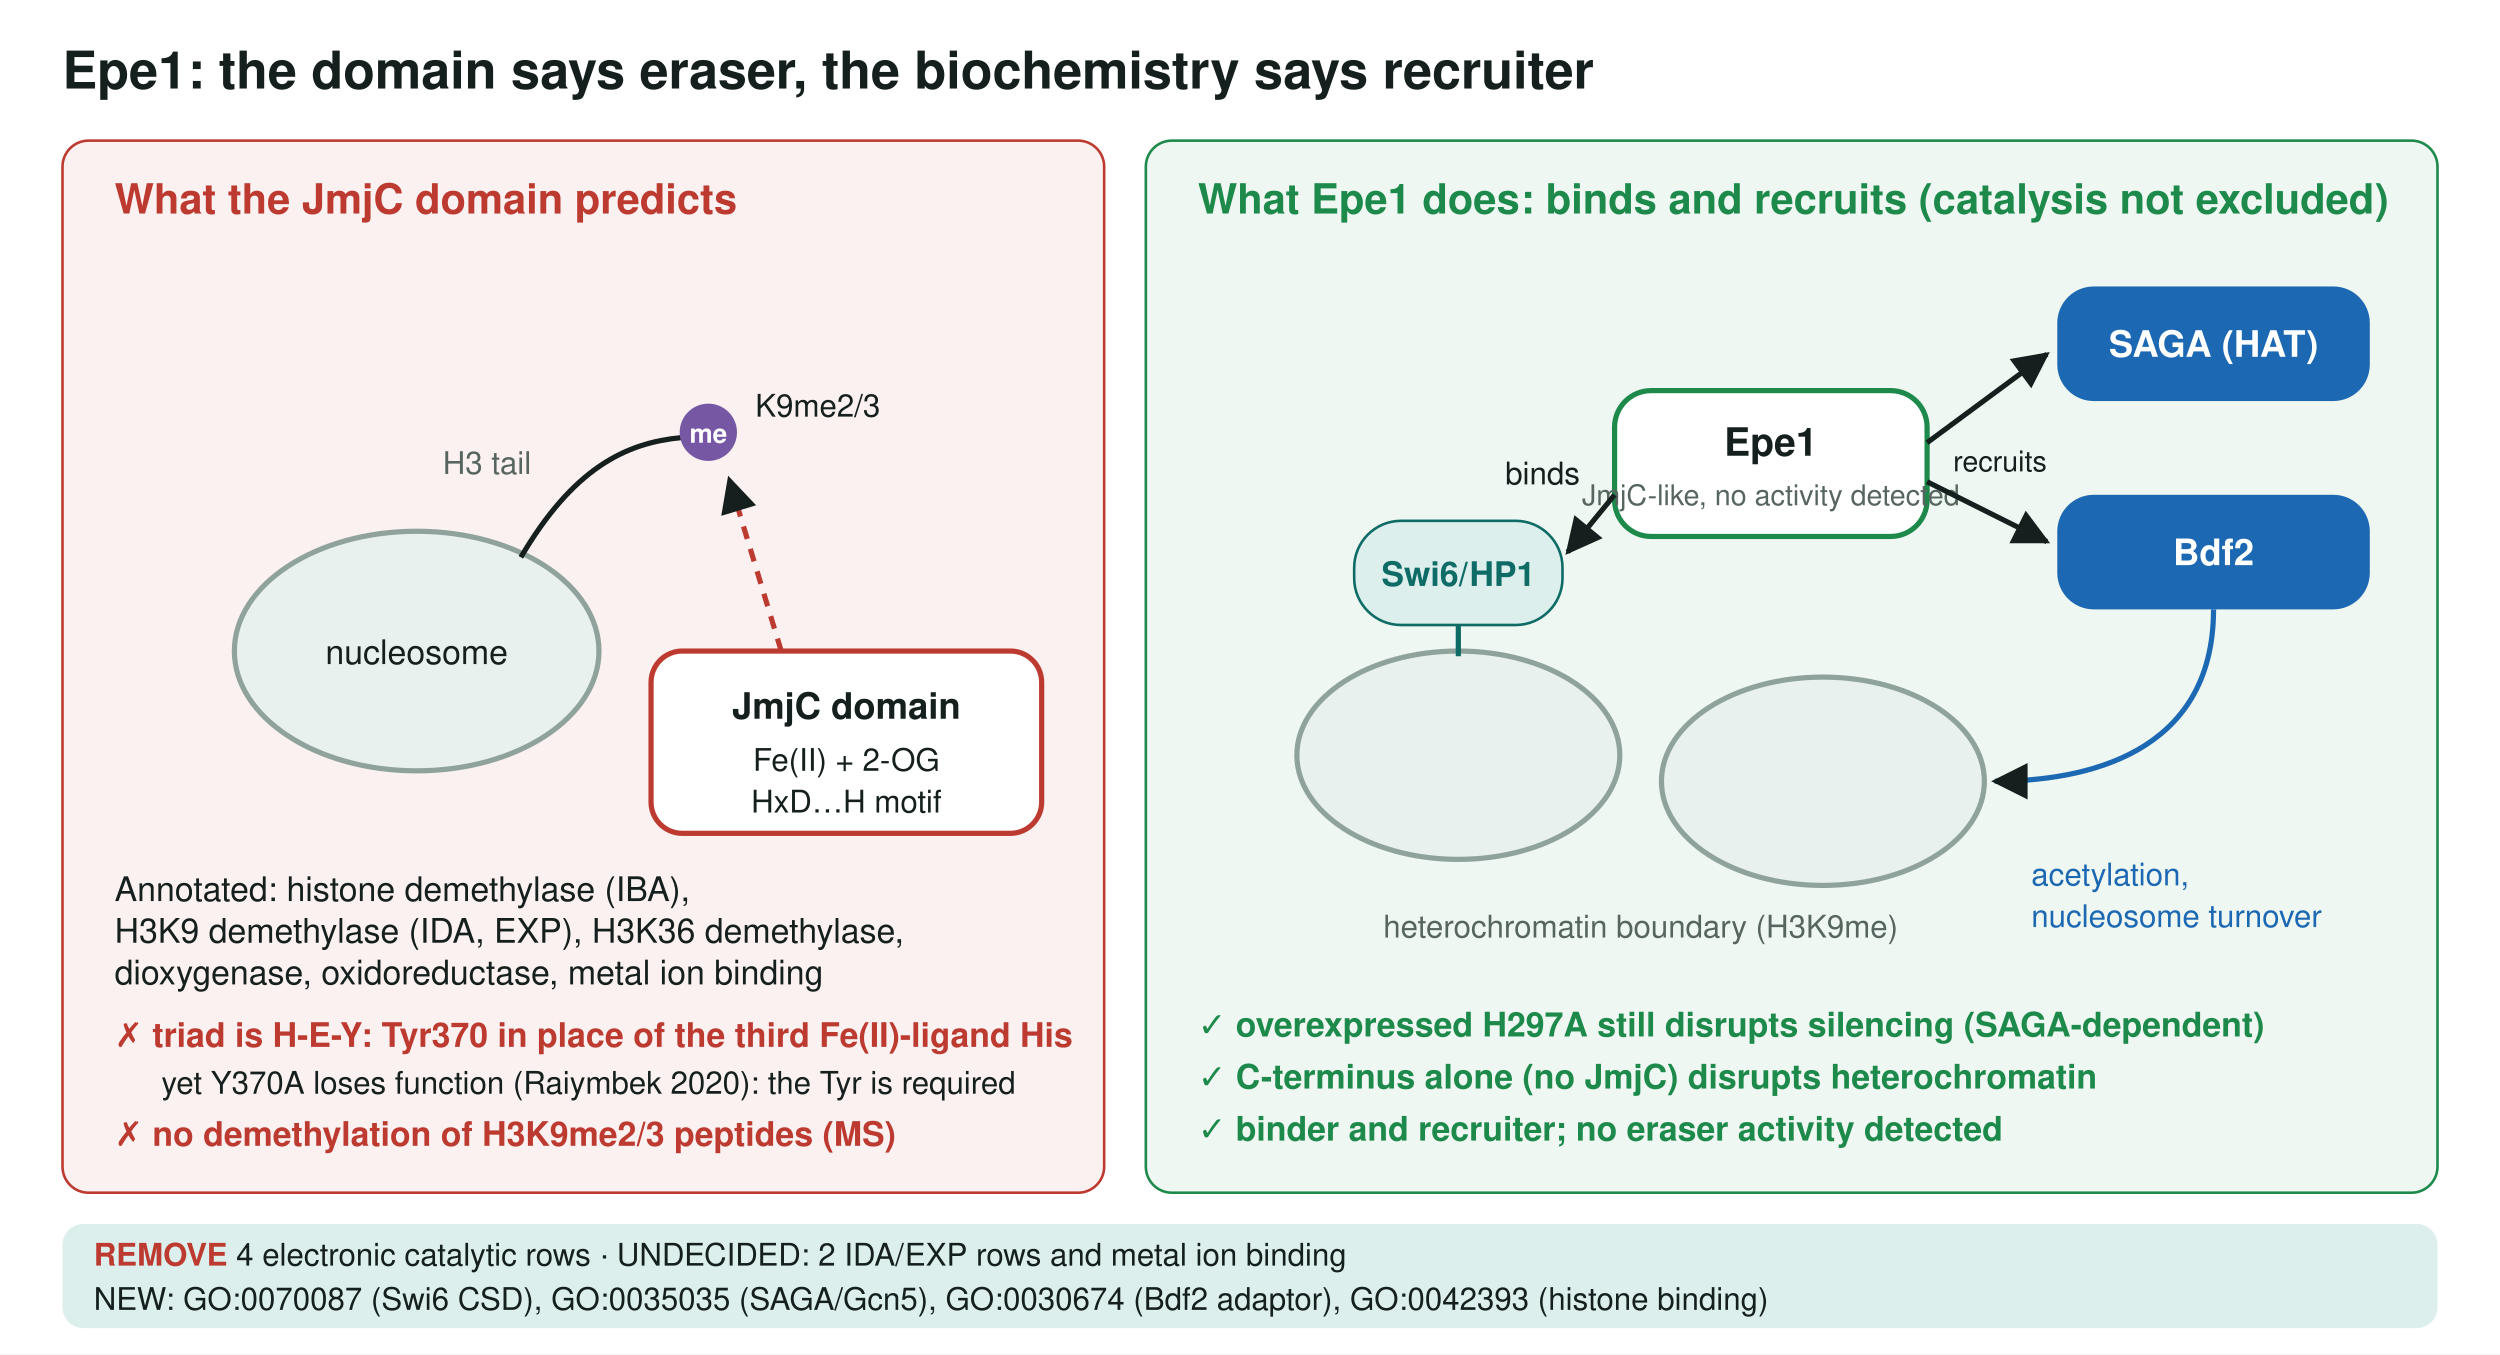
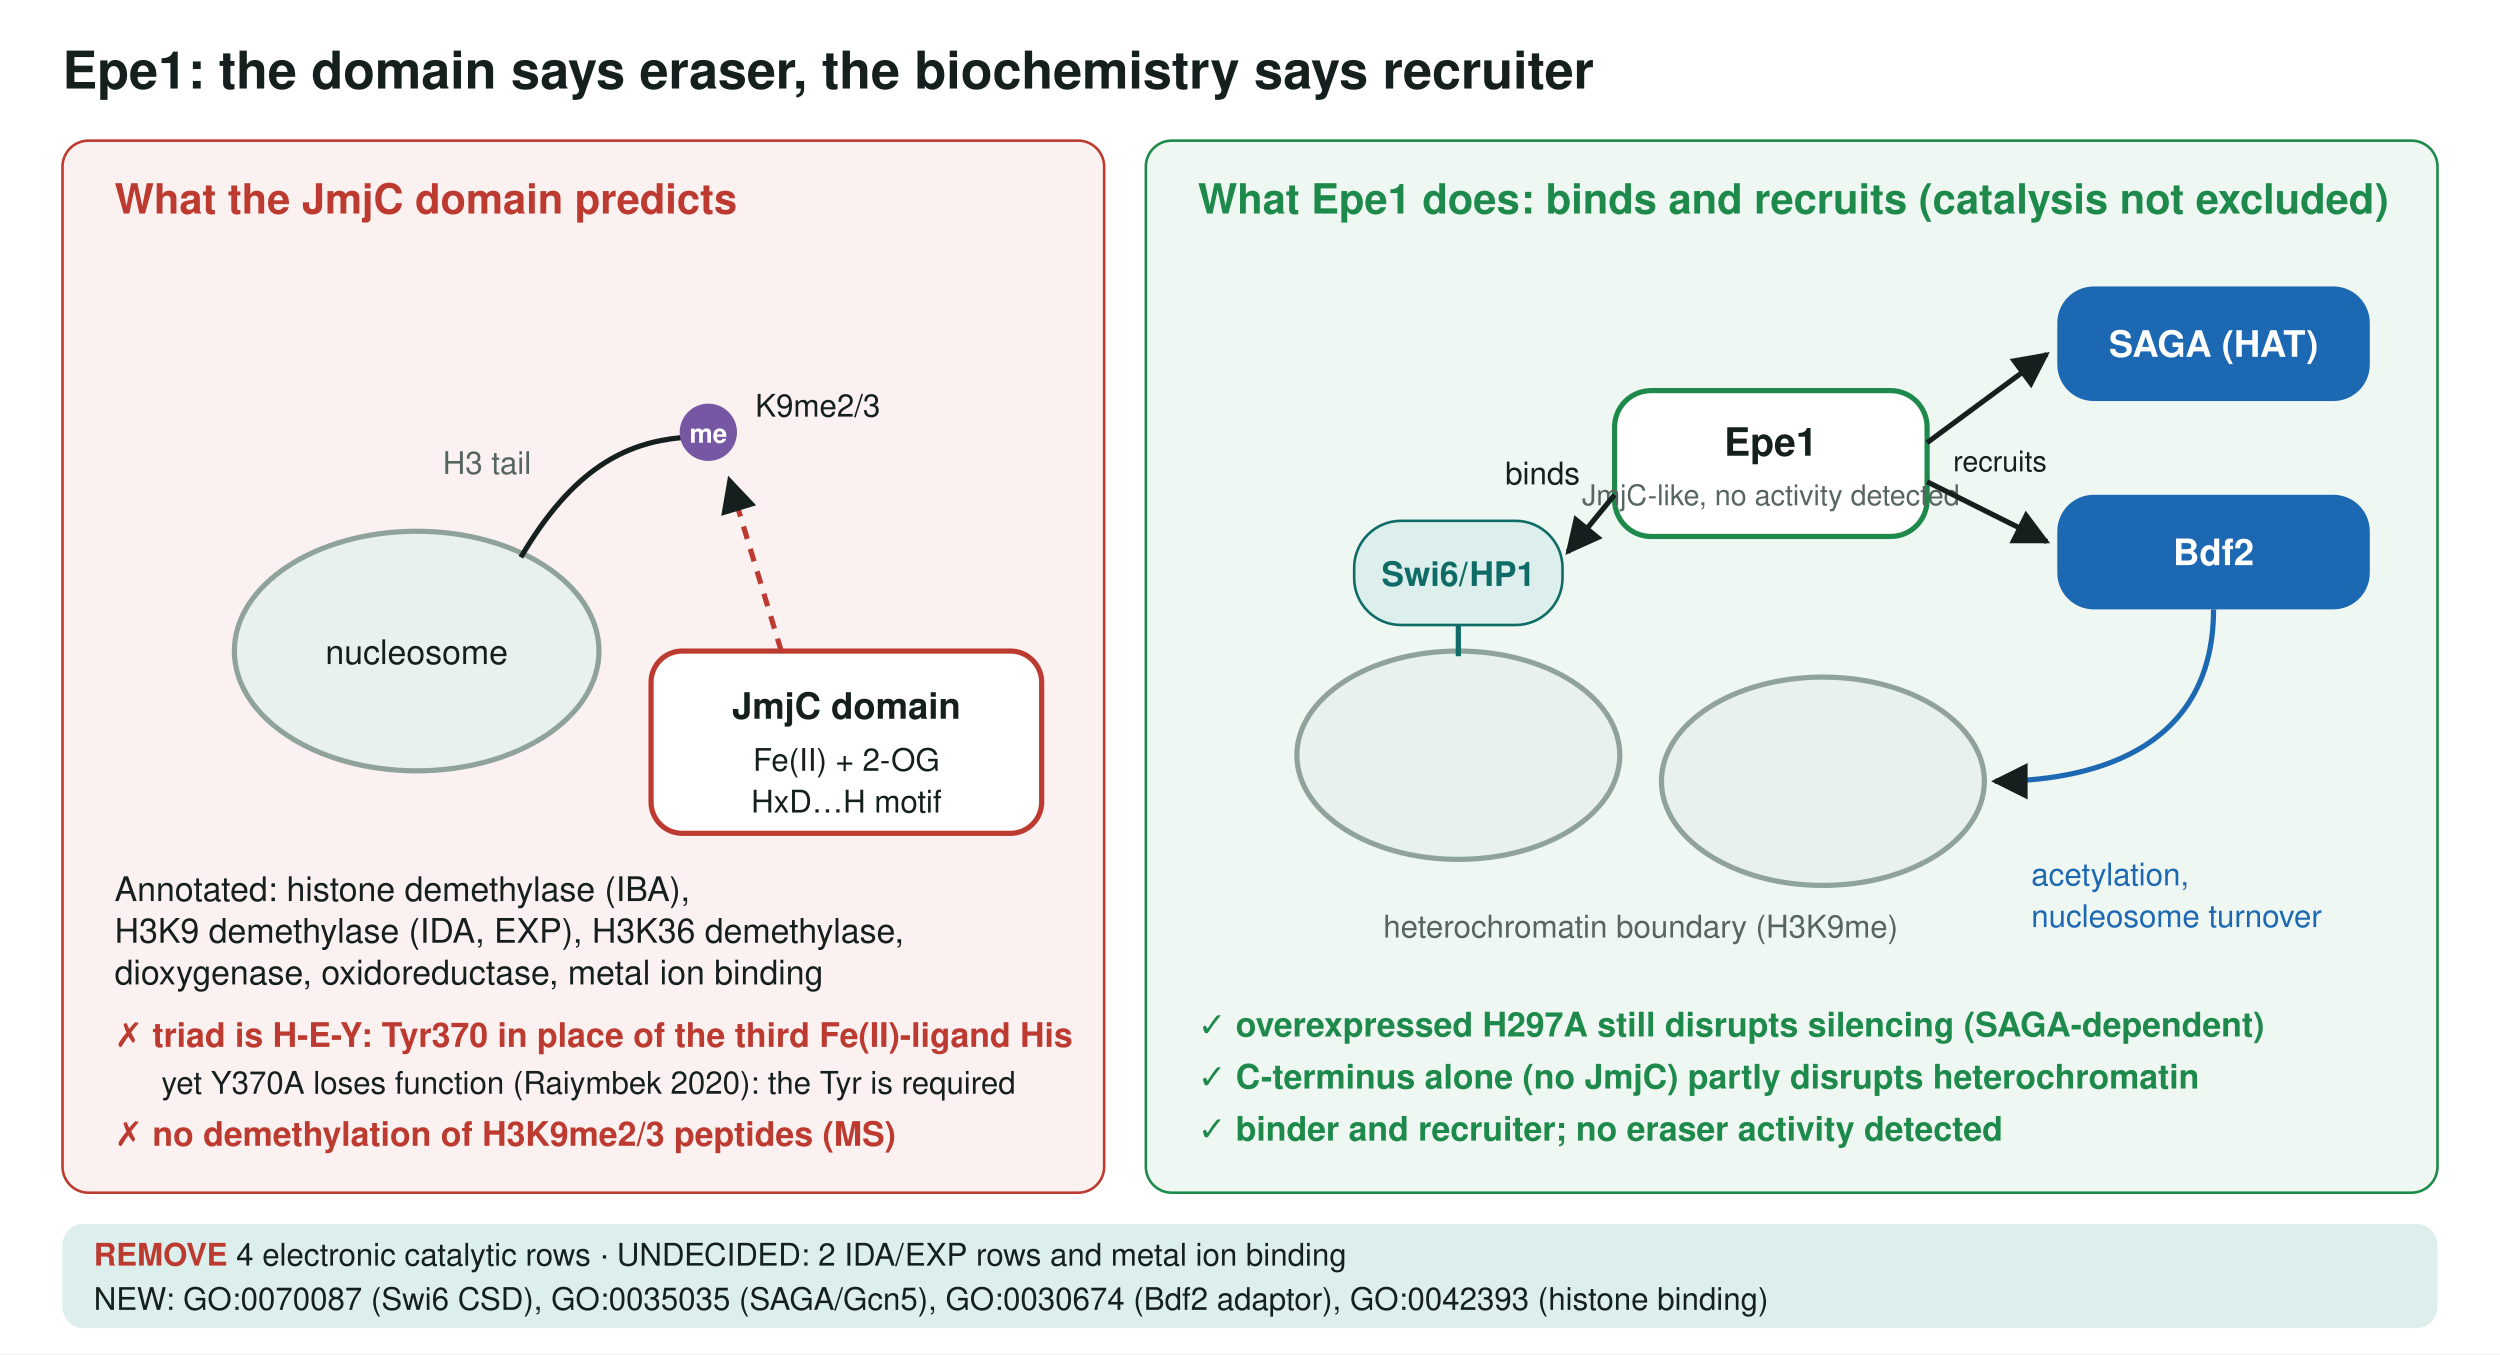
<svg xmlns="http://www.w3.org/2000/svg" viewBox="0 0 960 520" width="960" height="520" font-family="Helvetica, Arial, sans-serif">
  <rect width="960" height="520" fill="#ffffff" />
  <defs>
    <marker id="ar" viewBox="0 0 10 10" refX="9" refY="5" markerWidth="7" markerHeight="7" orient="auto">
      <path d="M0 0 L10 5 L0 10 z" fill="#15201e" />
    </marker>
  </defs>
  <text x="24" y="34" font-size="20" font-weight="bold" fill="#15201e">Epe1: the domain says eraser, the biochemistry says recruiter</text>
  <rect x="24" y="54" width="400" height="404" rx="10" fill="#fbf1f0" stroke="#bd3a30" />
  <text x="44" y="82" font-size="16" font-weight="bold" fill="#bd3a30">What the JmjC domain predicts</text>
  <ellipse cx="160" cy="250" rx="70" ry="46" fill="#e8f1ee" stroke="#8fa39c" stroke-width="2" />
  <text x="160" y="255" font-size="13" text-anchor="middle" fill="#15201e">nucleosome</text>
  <path d="M200 214 C 220 180, 240 170, 262 168" stroke="#15201e" stroke-width="2" fill="none" />
  <text x="170" y="182" font-size="12" fill="#56655f">H3 tail</text>
  <circle cx="272" cy="166" r="11" fill="#7657a3" />
  <text x="272" y="170" font-size="10" text-anchor="middle" fill="#ffffff" font-weight="bold">me</text>
  <text x="290" y="160" font-size="12" fill="#15201e">K9me2/3</text>
  <rect x="250" y="250" width="150" height="70" rx="12" fill="#ffffff" stroke="#bd3a30" stroke-width="2" />
  <text x="325" y="276" font-size="14" text-anchor="middle" font-weight="bold" fill="#15201e">JmjC domain</text>
  <text x="325" y="296" font-size="12" text-anchor="middle" fill="#15201e">Fe(II) + 2-OG</text>
  <text x="325" y="312" font-size="12" text-anchor="middle" fill="#15201e">HxD…H motif</text>
  <path d="M300 250 L 280 184" stroke="#bd3a30" stroke-width="2" stroke-dasharray="5 4" marker-end="url(#ar)" />
  <text x="44" y="346" font-size="13" fill="#15201e">Annotated: histone demethylase (IBA),</text>
  <text x="44" y="362" font-size="13" fill="#15201e">H3K9 demethylase (IDA, EXP), H3K36 demethylase,</text>
  <text x="44" y="378" font-size="13" fill="#15201e">dioxygenase, oxidoreductase, metal ion binding</text>
  <g font-size="13" fill="#bd3a30" font-weight="bold">
    <text x="44" y="402">✗ triad is H-E-Y: Tyr370 in place of the third Fe(II)-ligand His</text>
    <text x="44" y="440">✗ no demethylation of H3K9me2/3 peptides (MS)</text>
  </g>
  <text x="62" y="420" font-size="12" fill="#15201e">yet Y370A loses function (Raiymbek 2020): the Tyr is required</text>
  <rect x="440" y="54" width="496" height="404" rx="10" fill="#eef7f1" stroke="#1d8a4b" />
  <text x="460" y="82" font-size="16" font-weight="bold" fill="#1d8a4b">What Epe1 does: binds and recruits (catalysis not excluded)</text>
  <ellipse cx="560" cy="290" rx="62" ry="40" fill="#e8f1ee" stroke="#8fa39c" stroke-width="2" />
  <ellipse cx="700" cy="300" rx="62" ry="40" fill="#e8f1ee" stroke="#8fa39c" stroke-width="2" />
  <text x="630" y="360" font-size="12" text-anchor="middle" fill="#56655f">heterochromatin boundary (H3K9me)</text>
  <rect x="520" y="200" width="80" height="40" rx="18" fill="#dcefec" stroke="#0e6b66" />
  <text x="560" y="225" font-size="13" text-anchor="middle" font-weight="bold" fill="#0e6b66">Swi6/HP1</text>
  <path d="M560 240 L 560 252" stroke="#0e6b66" stroke-width="2" />
  <rect x="620" y="150" width="120" height="56" rx="14" fill="#ffffff" stroke="#1d8a4b" stroke-width="2" />
  <text x="680" y="175" font-size="15" text-anchor="middle" font-weight="bold" fill="#15201e">Epe1</text>
  <text x="680" y="194" font-size="11" text-anchor="middle" fill="#56655f">JmjC-like, no activity detected</text>
  <path d="M620 190 L 602 212" stroke="#15201e" stroke-width="2" marker-end="url(#ar)" />
  <text x="578" y="186" font-size="12" fill="#15201e">binds</text>
  <rect x="790" y="110" width="120" height="44" rx="14" fill="#1d68b3" />
  <text x="850" y="137" font-size="14" text-anchor="middle" font-weight="bold" fill="#ffffff">SAGA (HAT)</text>
  <rect x="790" y="190" width="120" height="44" rx="14" fill="#1d68b3" />
  <text x="850" y="217" font-size="14" text-anchor="middle" font-weight="bold" fill="#ffffff">Bdf2</text>
  <path d="M740 170 L 786 136" stroke="#15201e" stroke-width="2" marker-end="url(#ar)" />
  <path d="M740 185 L 786 208" stroke="#15201e" stroke-width="2" marker-end="url(#ar)" />
  <text x="750" y="181" font-size="11" fill="#15201e">recruits</text>
  <path d="M850 234 C 850 290, 800 300, 766 300" stroke="#1d68b3" stroke-width="2" fill="none" marker-end="url(#ar)" />
  <text x="780" y="340" font-size="12" fill="#1d68b3">acetylation,</text>
  <text x="780" y="356" font-size="12" fill="#1d68b3">nucleosome turnover</text>
  <g font-size="13" fill="#1d8a4b" font-weight="bold">
    <text x="460" y="398">✓ overexpressed H297A still disrupts silencing (SAGA-dependent)</text>
-     <text x="460" y="418">✓ C-terminus alone (no JmjC) disrupts heterochromatin</text>
+     <text x="460" y="418">✓ C-terminus alone (no JmjC) partly disrupts heterochromatin</text>
    <text x="460" y="438">✓ binder and recruiter; no eraser activity detected</text>
  </g>
  <rect x="24" y="470" width="912" height="40" rx="8" fill="#dcefec" />
  <text x="36" y="486" font-size="12" fill="#15201e">
    <tspan font-weight="bold" fill="#bd3a30">REMOVE</tspan> 4 electronic catalytic rows · UNDECIDED: 2 IDA/EXP rows and metal ion binding</text>
  <text x="36" y="503" font-size="12" fill="#15201e">NEW: GO:0070087 (Swi6 CSD), GO:0035035 (SAGA/Gcn5), GO:0030674 (Bdf2 adaptor), GO:0042393 (histone binding)</text>
</svg>
